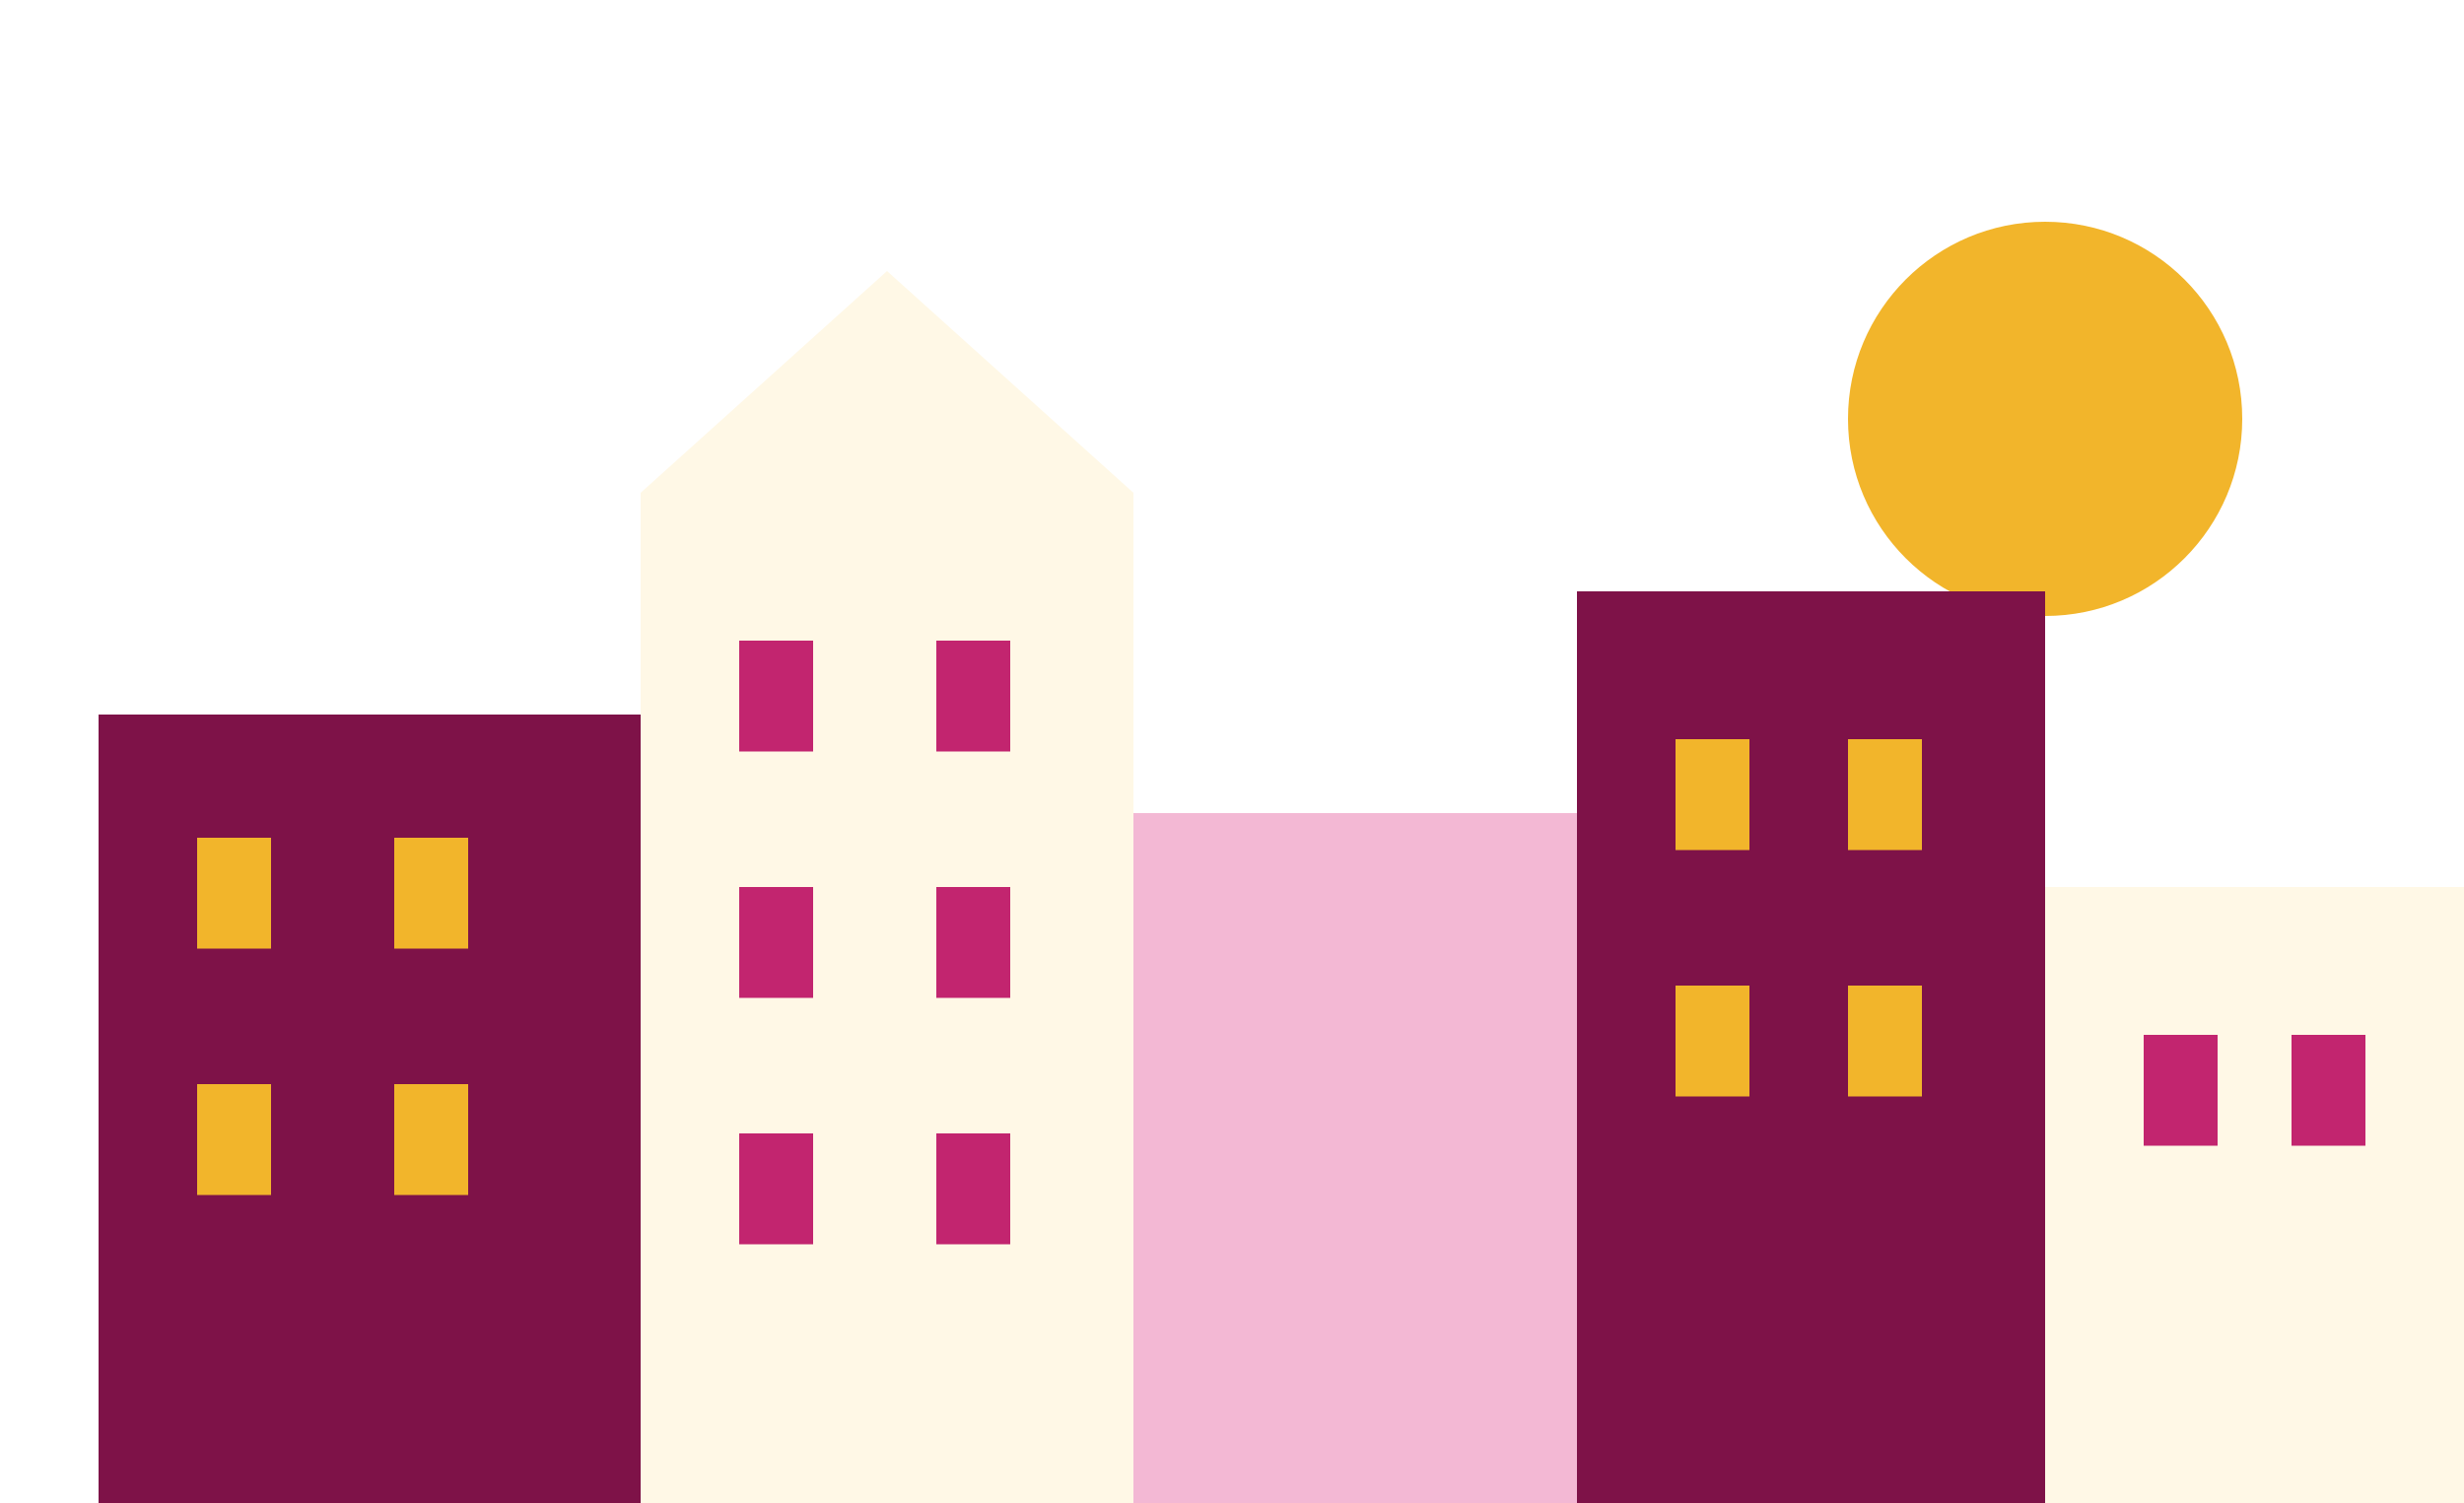
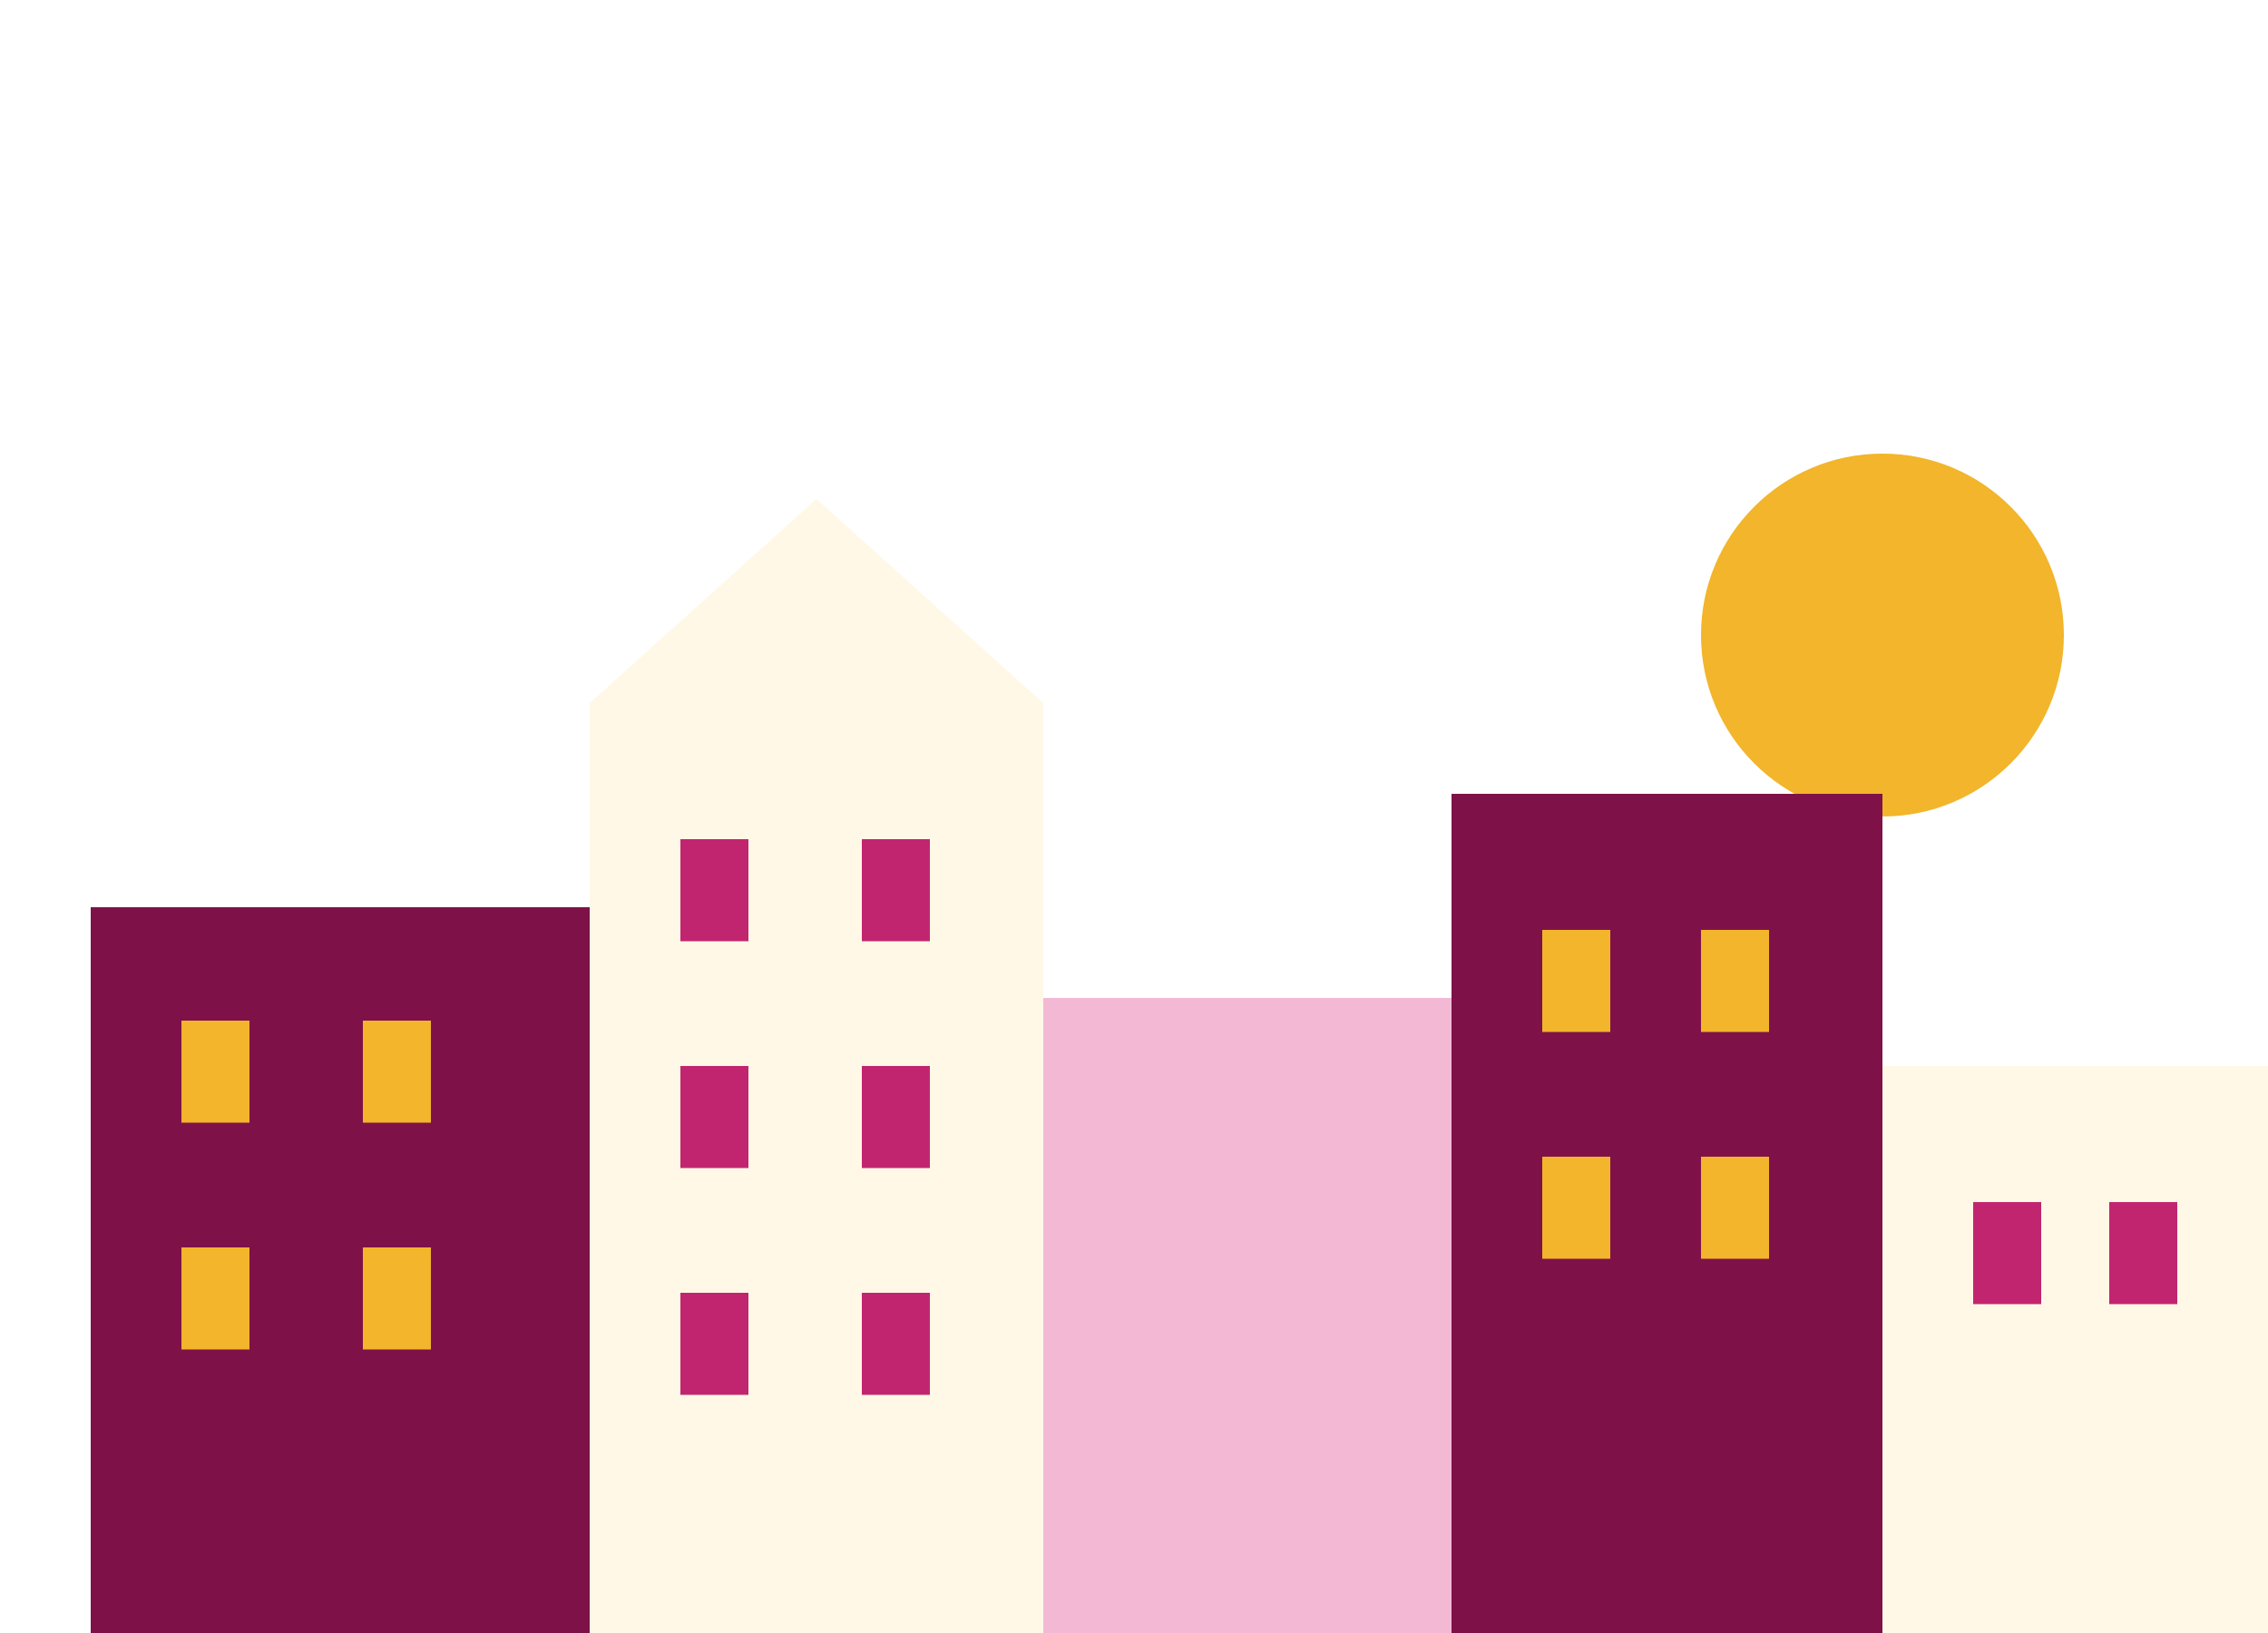
- <svg xmlns="http://www.w3.org/2000/svg" viewBox="0 0 200 122">
+ <svg xmlns="http://www.w3.org/2000/svg" viewBox="0 -22 200 144">
  <circle cx="166" cy="34" r="16" fill="#F2B52B" />
  <rect x="8" y="58" width="44" height="64" fill="#7E1248" />
  <rect x="52" y="40" width="40" height="82" fill="#FFF8E6" />
  <rect x="92" y="66" width="36" height="56" fill="#F3B8D4" />
  <rect x="128" y="48" width="38" height="74" fill="#7E1248" />
  <rect x="166" y="72" width="34" height="50" fill="#FFF8E6" />
  <path d="M52 40 L72 22 L92 40 Z" fill="#FFF8E6" />
  <rect x="16" y="68" width="6" height="9" fill="#F2B52B" />
  <rect x="32" y="68" width="6" height="9" fill="#F2B52B" />
  <rect x="16" y="88" width="6" height="9" fill="#F2B52B" />
  <rect x="32" y="88" width="6" height="9" fill="#F2B52B" />
  <rect x="136" y="60" width="6" height="9" fill="#F2B52B" />
  <rect x="150" y="60" width="6" height="9" fill="#F2B52B" />
  <rect x="136" y="80" width="6" height="9" fill="#F2B52B" />
  <rect x="150" y="80" width="6" height="9" fill="#F2B52B" />
  <rect x="60" y="52" width="6" height="9" fill="#C2256F" />
  <rect x="76" y="52" width="6" height="9" fill="#C2256F" />
  <rect x="60" y="72" width="6" height="9" fill="#C2256F" />
  <rect x="76" y="72" width="6" height="9" fill="#C2256F" />
  <rect x="60" y="92" width="6" height="9" fill="#C2256F" />
  <rect x="76" y="92" width="6" height="9" fill="#C2256F" />
  <rect x="174" y="84" width="6" height="9" fill="#C2256F" />
  <rect x="186" y="84" width="6" height="9" fill="#C2256F" />
</svg>
